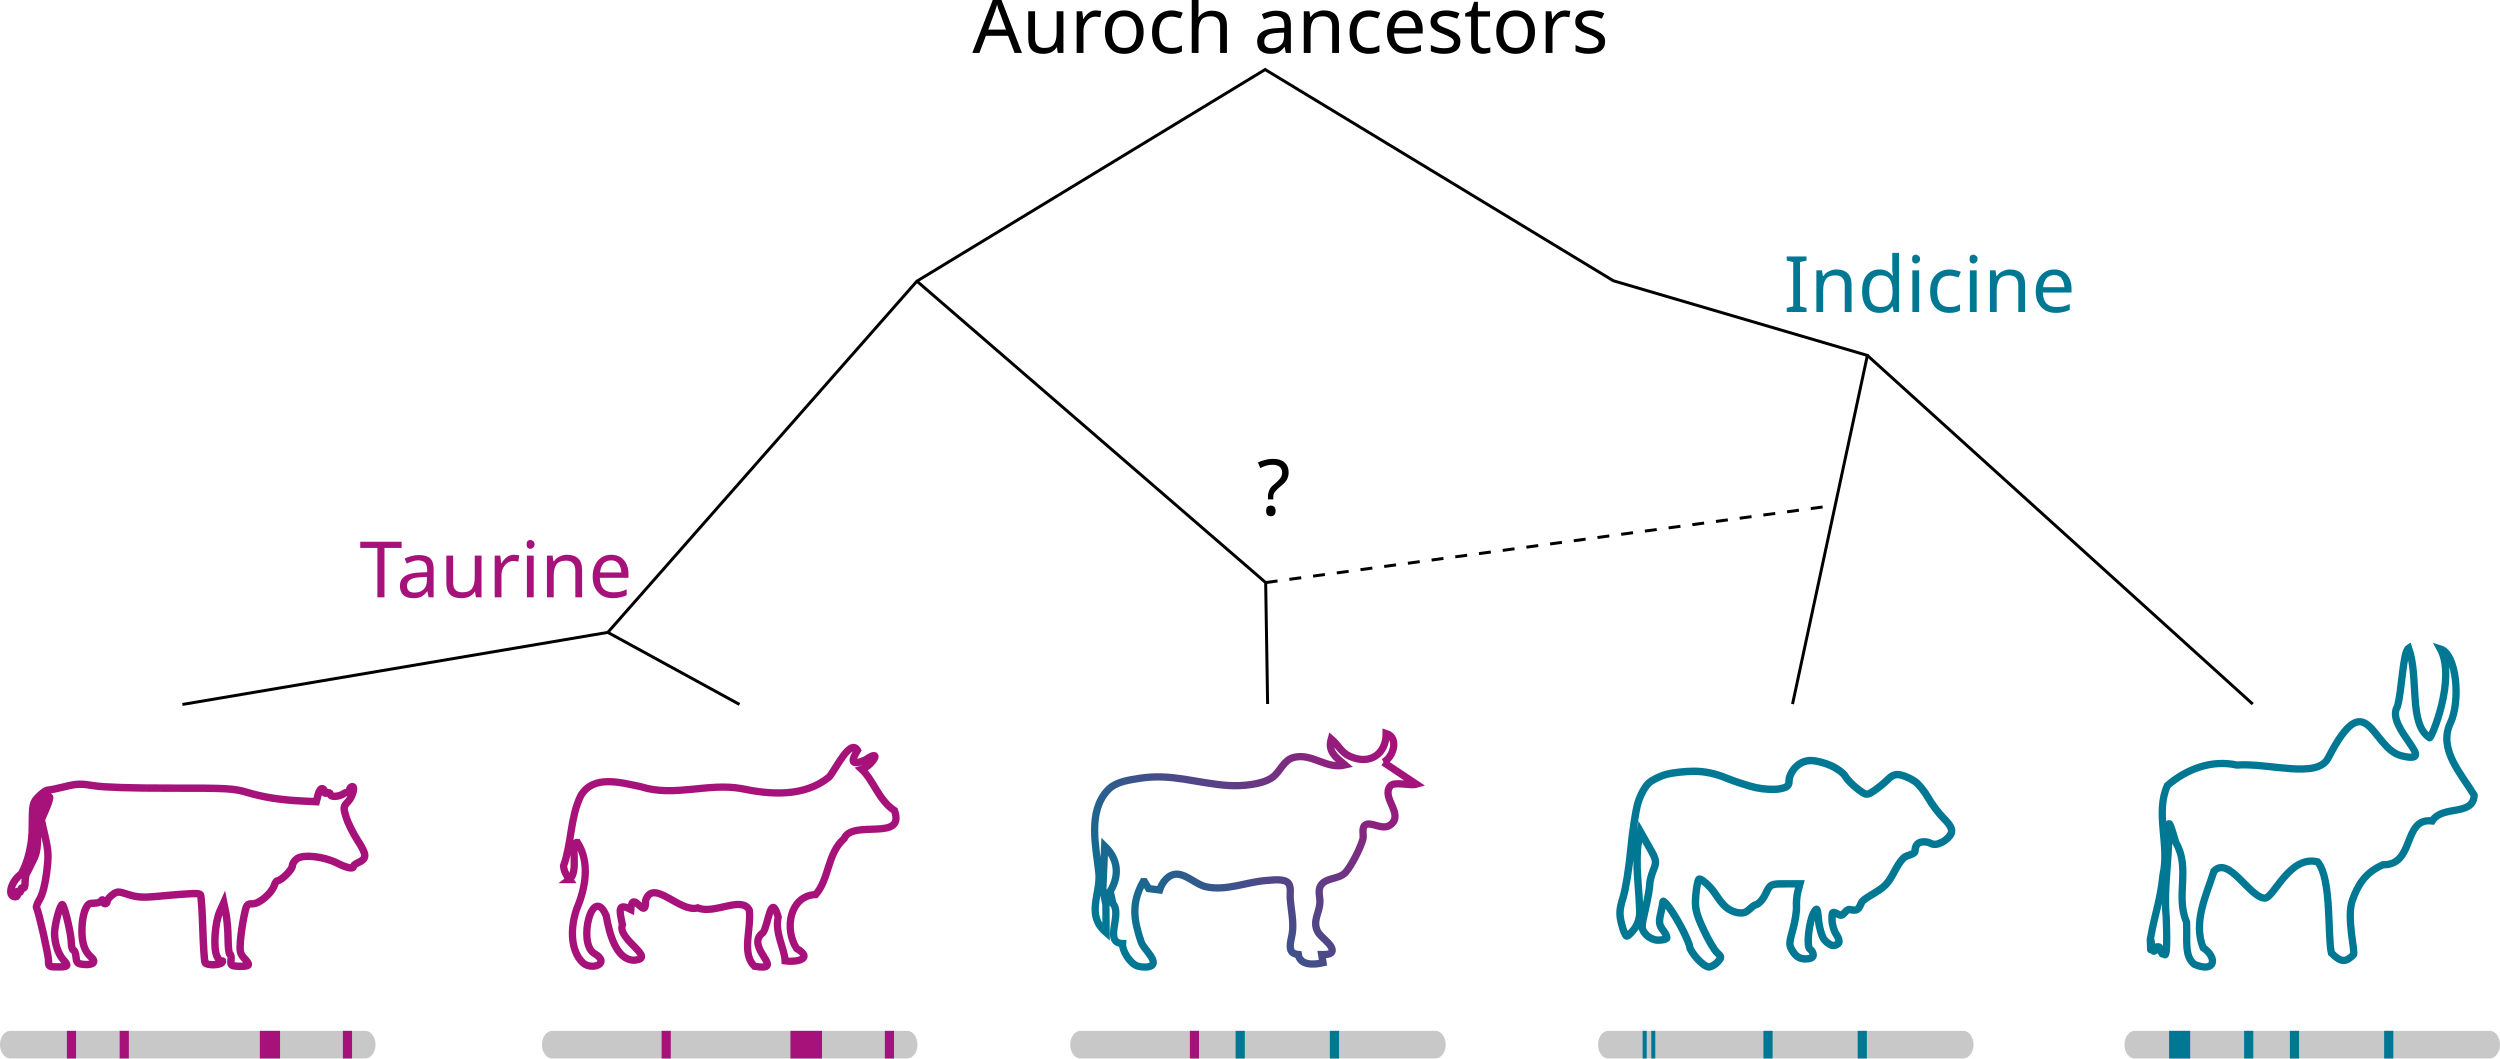
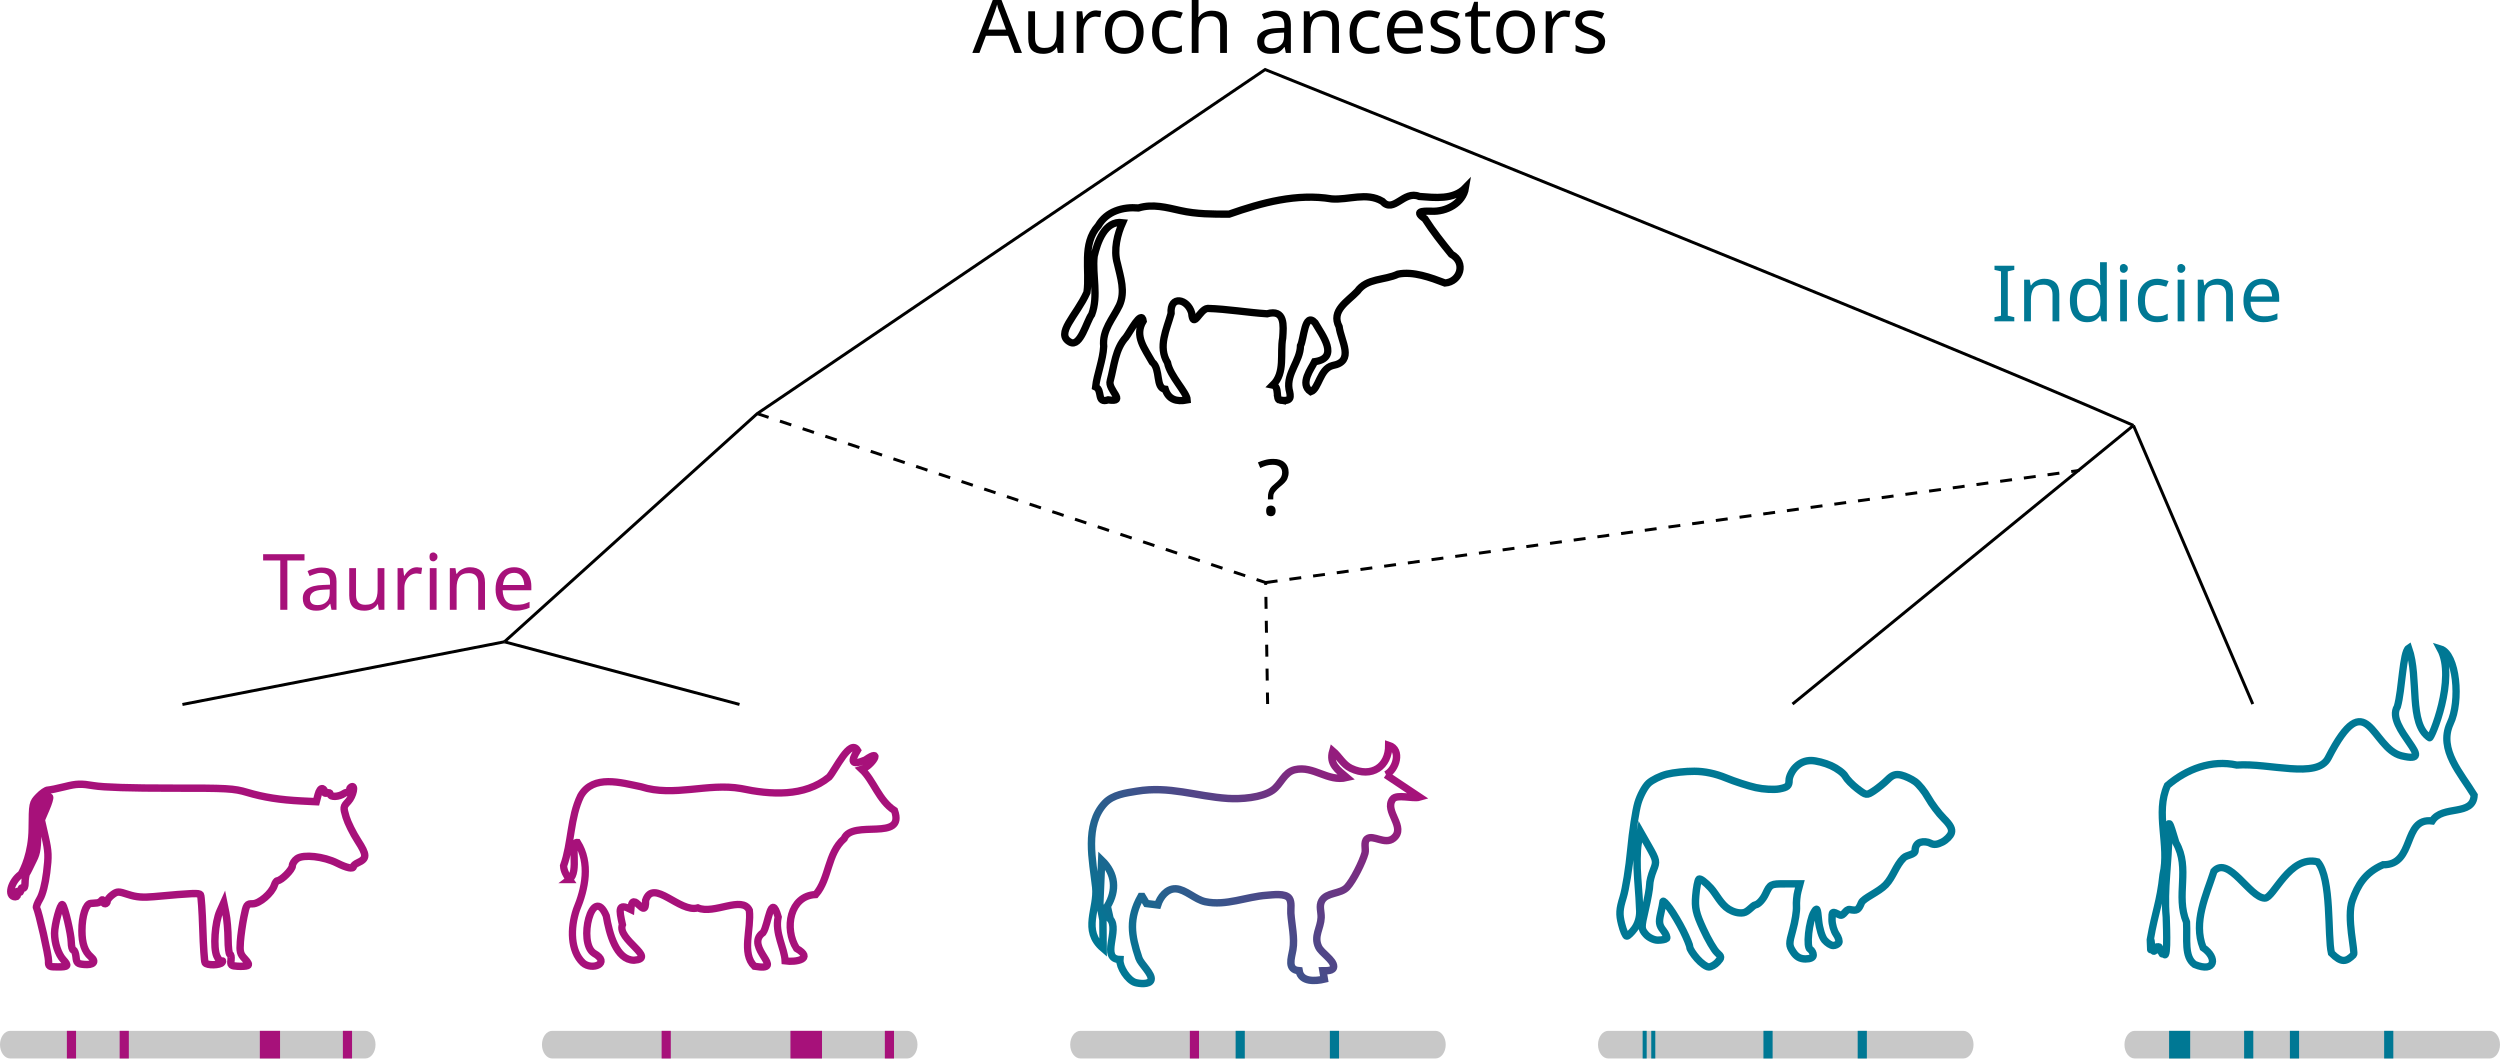
- <svg xmlns="http://www.w3.org/2000/svg" xmlns:xlink="http://www.w3.org/1999/xlink" width="132.126mm" height="55.941mm" viewBox="0 0 132.126 55.941" version="1.1" id="svg1">
+ <svg xmlns="http://www.w3.org/2000/svg" xmlns:xlink="http://www.w3.org/1999/xlink" width="132.126mm" height="55.941mm" viewBox="0 0 132.126 55.941" version="1.1" id="svg1" xml:space="preserve">
  <defs id="defs1">
-     <linearGradient xlink:href="#linearGradient1" id="linearGradient2" x1="-14.869" y1="150.513" x2="-36.127" y2="168.35" gradientUnits="userSpaceOnUse" gradientTransform="matrix(0.628144,0,0,0.628144,84.35064,34.4907)" />
    <linearGradient id="linearGradient1">
      <stop style="stop-color:#a7117a;stop-opacity:1;" offset="0" id="stop1" />
      <stop style="stop-color:#007894;stop-opacity:1;" offset="1" id="stop2" />
    </linearGradient>
+     <linearGradient xlink:href="#linearGradient1" id="linearGradient2-0" x1="-14.869" y1="150.513" x2="-36.127" y2="168.35" gradientUnits="userSpaceOnUse" gradientTransform="matrix(0.6405145,0,0,0.6405145,84.66514,33.26836)" />
  </defs>
  <g id="layer1" transform="translate(-1.894919,-89.72471)" style="display:inline">
-     <path style="fill:none;stroke:#000000;stroke-width:0.158px;stroke-linecap:butt;stroke-linejoin:miter;stroke-opacity:1" d="m 100.586,108.509 20.368,18.427" id="path1-7-0-9-9-7" />
-     <path style="fill:none;stroke:#000000;stroke-width:0.158px;stroke-linecap:butt;stroke-linejoin:miter;stroke-opacity:1" d="m 34.017,123.147 -22.482,3.808" id="path1-7-0-9-9-7-0-5" />
-     <path style="fill:none;stroke:#000000;stroke-width:0.158px;stroke-linecap:butt;stroke-linejoin:miter;stroke-opacity:1" d="m 40.978,126.955 -6.96,-3.808 16.336,-18.563 18.404,-11.184 18.404,11.164 13.425,3.945 -3.956,18.427" id="path1-7-0-9-9-7-0-5-4-8" />
-     <text xml:space="preserve" style="font-weight:bold;font-size:4.115px;line-height:1.25;font-family:Calibri, Calibri_MSFontService, sans-serif;-inkscape-font-specification:'Calibri, Calibri_MSFontService, sans-serif, Bold';stroke-width:0.113" x="53.283" y="92.523" id="text1-0">
-       <tspan id="tspan1-2" style="font-style:normal;font-variant:normal;font-weight:normal;font-stretch:normal;font-family:'DIN Next W1G';-inkscape-font-specification:'DIN Next W1G';stroke-width:0.113" x="53.283" y="92.523">Auroch ancestors</tspan>
+     <path style="fill:none;stroke:#000000;stroke-width:0.158px;stroke-linecap:butt;stroke-linejoin:miter;stroke-opacity:1" d="M 28.554,123.644 41.915,111.584 68.757,93.4 c 0,0 35.136,14.077 45.892,18.809" id="path4" />
+     <text xml:space="preserve" style="font-weight:300;font-size:4.115px;line-height:1.25;font-family:'DIN Next W1G';-inkscape-font-specification:'DIN Next W1G Light';stroke-width:0.113;font-style:normal;font-stretch:normal;font-variant:normal" x="53.283" y="92.523" id="text1-0">
+       <tspan id="tspan1-2" style="font-style:normal;font-variant:normal;font-weight:300;font-stretch:normal;font-family:'DIN Next W1G';-inkscape-font-specification:'DIN Next W1G Light';stroke-width:0.113" x="53.283" y="92.523">Auroch ancestors</tspan>
    </text>
+     <path style="fill:none;stroke:#000000;stroke-width:0.386;stroke-dasharray:none;stroke-opacity:1" d="m 69.538,110.876 c -0.241,-0.033 -0.002,-0.724 -0.372,-0.799 0.669,-0.659 0.37,-1.66 0.52,-2.491 0.044,-0.658 0.132,-1.541 -0.827,-1.277 -1.048,-0.068 -2.088,-0.253 -3.138,-0.284 -0.424,0.033 -0.764,1.154 -0.847,0.238 -0.214,-0.748 -1.152,-0.959 -1.087,0.032 -0.232,0.844 -0.704,1.747 -0.189,2.596 0.138,0.722 1.025,1.572 1.042,1.971 -0.585,0.116 -0.991,-0.036 -1.161,-0.564 -0.53,-0.057 -0.229,-1.074 -0.687,-1.437 -0.387,-0.702 -0.965,-1.38 -0.478,-2.173 -0.085,-0.628 -0.706,0.594 -0.909,0.857 -0.571,0.623 -0.622,1.512 -0.832,2.294 -0.164,0.481 0.927,1.171 -0.111,1.019 -0.627,0.208 -0.277,-0.508 -0.664,-0.687 0.072,-0.643 0.39,-1.415 0.428,-2.133 -0.089,-0.867 0.483,-1.456 0.829,-2.175 0.328,-0.728 0.058,-1.486 -0.106,-2.211 -0.215,-0.729 0.008,-1.57 0.274,-2.162 -0.944,-0.123 -1.335,1.045 -1.502,1.777 -0.105,1.02 0.241,2.095 -0.13,3.079 -0.267,0.349 -0.598,1.756 -1.142,1.462 -0.815,-0.44 0.33,-1.383 0.892,-2.63 0.168,-1.175 -0.285,-2.549 0.599,-3.526 0.442,-0.76 1.293,-1.007 2.125,-0.937 0.755,-0.227 1.479,-0.026 2.219,0.139 0.842,0.189 1.716,0.193 2.574,0.187 1.725,-0.605 3.577,-1.111 5.417,-0.804 0.892,0.07 1.834,-0.371 2.673,0.124 0.609,0.679 1.13,-0.604 1.958,-0.253 0.819,0.059 1.813,0.191 2.441,-0.462 -0.133,0.826 -1.026,1.286 -1.808,1.241 -0.534,-0.012 -0.891,0.009 -0.332,0.407 0.4,0.629 0.897,1.26 1.39,1.864 0.812,0.448 0.466,1.462 -0.332,1.524 -0.761,-0.289 -1.684,-0.633 -2.486,-0.469 -0.718,0.339 -1.636,0.196 -2.147,0.908 -0.51,0.539 -1.407,1.016 -0.963,1.873 0.096,0.759 0.845,1.831 -0.351,2.051 -0.672,0.175 -0.72,1.234 -1.147,1.383 -0.614,-0.413 0.036,-1.231 0.203,-1.587 1.337,-0.193 0.405,-1.397 0.021,-2.058 -0.554,-0.609 -0.584,0.872 -0.769,1.213 -0.014,0.812 -0.736,1.443 -0.607,2.288 0.102,0.424 0.159,0.678 -0.482,0.59 z" id="path2" />
  </g>
  <g id="layer2" style="display:inline" transform="translate(-1.894919,-89.72471)">
    <path style="fill:none;fill-opacity:1;stroke:#007894;stroke-width:0.394;stroke-dasharray:none;stroke-opacity:1" d="m 92.203,140.83 c 0.126,0 0.336,-0.117 0.466,-0.26 0.22,-0.244 0.218,-0.276 -0.03,-0.501 -0.146,-0.132 -0.473,-0.69 -0.726,-1.24 -0.388,-0.842 -0.45,-1.119 -0.397,-1.766 0.035,-0.422 0.111,-0.815 0.169,-0.873 0.058,-0.058 0.34,0.152 0.626,0.466 0.286,0.315 0.534,0.866 0.953,1.122 0.228,0.139 0.517,0.231 0.78,0.184 0.248,-0.044 0.475,-0.389 0.631,-0.416 0.161,-0.029 0.391,-0.279 0.533,-0.58 0.244,-0.517 0.267,-0.53 1.031,-0.53 h 0.781 l -0.104,0.39 c -0.057,0.214 -0.092,0.581 -0.076,0.815 0.015,0.234 -0.073,0.785 -0.196,1.224 -0.208,0.741 -0.206,0.825 0.019,1.169 0.169,0.258 0.367,0.371 0.652,0.371 0.262,0 0.409,-0.074 0.409,-0.204 0,-0.112 -0.072,-0.249 -0.16,-0.303 -0.102,-0.063 -0.132,-0.366 -0.082,-0.847 0.042,-0.411 0.162,-0.897 0.266,-1.079 0.178,-0.313 0.193,-0.291 0.26,0.41 0.039,0.409 0.181,0.87 0.318,1.028 0.136,0.157 0.339,0.286 0.452,0.286 0.113,0 0.245,-0.064 0.293,-0.141 0.048,-0.078 -0.012,-0.283 -0.133,-0.457 -0.121,-0.173 -0.221,-0.519 -0.221,-0.769 0,-0.451 0.002,-0.453 0.402,-0.253 0.221,0.11 0.31,-0.328 0.544,-0.281 0.377,0.075 0.446,0.034 0.609,-0.359 0.101,-0.244 0.916,-0.566 1.283,-0.952 0.391,-0.411 0.541,-1.018 0.945,-1.417 0.172,-0.171 0.61,-0.161 0.61,-0.397 0,-0.216 0.103,-0.374 0.281,-0.43 0.154,-0.049 0.392,-0.027 0.527,0.049 0.171,0.096 0.365,0.077 0.631,-0.061 0.211,-0.109 0.424,-0.325 0.473,-0.48 0.065,-0.203 -0.046,-0.416 -0.397,-0.768 -0.268,-0.268 -0.638,-0.758 -0.823,-1.09 -0.185,-0.332 -0.496,-0.717 -0.691,-0.857 -0.195,-0.14 -0.527,-0.295 -0.737,-0.345 -0.291,-0.069 -0.463,-0.011 -0.716,0.242 -0.183,0.183 -0.51,0.449 -0.725,0.59 -0.387,0.254 -0.399,0.252 -0.877,-0.112 -0.267,-0.203 -0.554,-0.5 -0.64,-0.659 -0.085,-0.159 -0.421,-0.411 -0.746,-0.558 -0.325,-0.148 -0.801,-0.27 -1.058,-0.271 -0.31,-0.003 -0.584,0.114 -0.815,0.345 -0.191,0.191 -0.348,0.507 -0.348,0.702 0,0.295 -0.086,0.37 -0.513,0.451 -0.282,0.053 -0.842,0.022 -1.245,-0.068 -0.403,-0.09 -1.113,-0.32 -1.578,-0.512 -0.558,-0.229 -1.126,-0.349 -1.669,-0.351 -0.453,-0.003 -1.105,0.068 -1.449,0.154 -0.344,0.087 -0.783,0.303 -0.974,0.48 -0.191,0.177 -0.444,0.646 -0.561,1.043 -0.118,0.396 -0.287,1.504 -0.377,2.461 -0.089,0.957 -0.271,2.092 -0.404,2.52 -0.199,0.642 -0.214,0.892 -0.082,1.417 0.088,0.351 0.211,0.638 0.274,0.638 0.063,0 0.246,-0.176 0.406,-0.391 0.181,-0.243 0.287,-0.592 0.28,-0.921 -0.006,-0.292 -0.055,-1.072 -0.108,-1.735 -0.053,-0.663 -0.043,-1.49 0.022,-1.84 l 0.118,-0.635 0.442,0.777 c 0.417,0.733 0.431,0.803 0.245,1.255 -0.108,0.263 -0.196,0.614 -0.195,0.78 0.001,0.166 -0.104,0.753 -0.233,1.304 -0.224,0.96 -0.223,1.016 0.03,1.311 0.146,0.171 0.43,0.308 0.634,0.308 0.204,0 0.411,-0.04 0.46,-0.09 0.049,-0.049 -0.029,-0.241 -0.174,-0.425 -0.214,-0.271 -0.24,-0.437 -0.14,-0.867 0.068,-0.292 0.125,-0.589 0.127,-0.659 0.002,-0.07 0.162,0.089 0.357,0.354 0.194,0.265 0.513,0.801 0.707,1.19 0.195,0.39 0.355,0.782 0.355,0.871 0.001,0.089 0.175,0.361 0.387,0.602 0.212,0.242 0.489,0.44 0.616,0.44 z" id="path81619-9" />
    <path d="m 14.979,140.757 c 0.092,-0.039 0.046,-0.153 -0.145,-0.355 -0.246,-0.26 -0.275,-0.374 -0.236,-0.909 0.025,-0.337 0.108,-0.925 0.185,-1.307 0.133,-0.663 0.155,-0.695 0.465,-0.695 0.357,0 1.014,-0.564 1.147,-0.985 0.042,-0.131 0.119,-0.239 0.171,-0.239 0.197,0 0.78,-0.584 0.78,-0.782 0,-0.113 0.113,-0.285 0.25,-0.382 0.339,-0.237 1.406,-0.119 2.11,0.234 0.529,0.265 0.866,0.334 0.866,0.178 0,-0.047 0.109,-0.134 0.241,-0.195 0.481,-0.219 0.48,-0.409 -0.008,-1.163 -0.252,-0.391 -0.531,-0.952 -0.619,-1.247 -0.155,-0.522 -0.152,-0.546 0.113,-0.831 0.263,-0.283 0.393,-0.905 0.159,-0.761 -0.062,0.038 -0.111,0.113 -0.07,0.185 0.043,0.113 -0.182,0.07 -0.301,0.151 -0.273,0.192 -0.739,0.217 -0.739,0.04 0,-0.068 -0.074,-0.095 -0.166,-0.06 -0.091,0.035 -0.154,0.009 -0.139,-0.058 0.015,-0.067 -0.034,-0.143 -0.107,-0.17 -0.078,-0.029 -0.174,0.106 -0.23,0.32 l -0.096,0.369 -0.771,-0.038 c -1.133,-0.056 -2.008,-0.194 -2.879,-0.453 -0.708,-0.211 -1.051,-0.23 -4.038,-0.225 -2.059,0.003 -3.56,-0.044 -4.065,-0.129 -0.685,-0.115 -0.907,-0.108 -1.531,0.049 -0.402,0.101 -0.805,0.183 -0.897,0.183 -0.092,0 -0.314,0.154 -0.493,0.341 -0.323,0.338 -0.327,0.356 -0.339,1.696 -0.012,1.292 -0.445,2.175 -0.597,2.423 -0.038,0.061 0.254,-0.054 0.287,-0.054 0.033,0 0.252,-0.488 0.376,-0.731 0.184,-0.36 0.225,-0.656 0.225,-1.618 0,-1.115 0.015,-1.193 0.285,-1.462 0.157,-0.157 0.31,-0.259 0.341,-0.228 0.031,0.031 -0.054,0.315 -0.19,0.63 l -0.247,0.574 0.204,0.895 c 0.178,0.78 0.188,1.023 0.079,1.892 -0.078,0.615 -0.214,1.146 -0.356,1.387 -0.127,0.215 -0.208,0.426 -0.18,0.471 0.112,0.182 0.645,2.539 0.637,2.822 -0.008,0.289 0.019,0.306 0.488,0.306 0.552,0 0.589,-0.049 0.289,-0.382 -0.268,-0.297 -0.46,-0.88 -0.46,-1.394 0,-0.472 0.316,-1.616 0.418,-1.514 0.123,0.123 0.459,1.555 0.466,1.983 0.003,0.229 0.053,0.417 0.111,0.417 0.057,0 0.12,0.163 0.139,0.362 0.031,0.321 0.077,0.366 0.411,0.397 0.509,0.049 0.68,-0.137 0.371,-0.404 -0.324,-0.281 -0.469,-0.707 -0.469,-1.378 0,-0.779 0.206,-1.42 0.463,-1.441 0.113,-0.009 0.267,-0.022 0.344,-0.028 0.076,-0.006 0.176,-0.061 0.221,-0.122 0.051,-0.069 0.082,-0.058 0.083,0.028 9.69e-4,0.076 0.052,0.139 0.113,0.139 0.061,0 0.113,-0.062 0.115,-0.139 0.003,-0.076 0.126,-0.228 0.275,-0.337 0.257,-0.187 0.303,-0.187 0.836,-0.013 0.425,0.139 0.761,0.167 1.365,0.112 2.069,-0.189 2.387,-0.201 2.452,-0.097 0.037,0.06 0.091,0.868 0.121,1.795 0.029,0.927 0.083,1.735 0.121,1.795 0.094,0.153 0.803,0.138 0.9,-0.019 0.044,-0.071 0.032,-0.099 -0.025,-0.064 -0.058,0.036 -0.172,-0.086 -0.254,-0.271 -0.195,-0.441 -0.103,-1.778 0.165,-2.373 l 0.2,-0.445 0.112,0.556 c 0.062,0.306 0.114,0.919 0.117,1.363 0.003,0.444 0.046,0.806 0.098,0.806 0.051,0 0.077,0.138 0.058,0.306 -0.033,0.279 -0.002,0.308 0.354,0.328 0.214,0.012 0.451,-0.003 0.525,-0.036 z M 2.8,136.953 c -0.042,-0.108 -0.018,-0.138 0.066,-0.086 0.079,0.049 0.13,0.01 0.13,-0.1 0,-0.099 0.05,-0.149 0.111,-0.111 0.065,0.04 0.111,-0.07 0.111,-0.262 0,-0.182 0.034,-0.42 0.076,-0.529 0.064,-0.167 0.019,-0.157 -0.286,0.06 -0.543,0.386 -0.745,1.196 -0.3,1.196 0.092,0 0.129,-0.068 0.091,-0.167 z" style="fill:none;fill-opacity:1;stroke:#a7117a;stroke-width:0.394;stroke-dasharray:none;stroke-opacity:1" id="path150986" />
    <path style="display:inline;fill:none;stroke:#a7117a;stroke-width:0.386;stroke-dasharray:none;stroke-opacity:1" d="m 31.985,136.209 c 0.54,-0.405 0.001,-2.006 0.429,-1.962 0.686,1.094 0.415,2.432 -0.051,3.549 -0.336,0.989 -0.316,2.19 0.336,2.811 0.481,0.438 1.521,0.022 0.587,-0.503 -0.866,-0.553 -0.08,-3.694 0.649,-1.98 0.159,0.93 0.523,2.334 1.468,2.35 1.268,-0.097 -0.927,-1.109 -0.612,-1.879 -0.18,-0.818 -0.24,-1.152 0.441,-0.809 0.084,-1.173 0.81,0.725 0.784,-0.48 0.406,-1.186 1.803,0.678 2.76,0.401 0.86,0.365 2.346,-0.666 2.722,0.127 0.115,0.98 -0.431,2.273 0.269,2.959 1.783,0.292 -0.592,-1.029 0.457,-1.781 0.286,-0.42 0.406,-2.189 0.798,-0.826 -0.186,0.863 0.337,1.65 0.367,2.325 0.578,0.083 1.555,-0.107 0.603,-0.662 -0.663,-1.043 -0.354,-2.79 1.014,-2.847 0.731,-0.855 0.601,-2.156 1.501,-2.957 0.431,-1.036 3.248,0.184 2.663,-1.481 -0.832,-0.535 -1.105,-1.596 -1.734,-2.181 0.543,-0.17 1.167,-1.176 0.19,-0.492 -0.762,0.316 -0.771,0.079 -0.412,-0.515 -0.388,-0.647 -1.168,1.039 -1.501,1.416 -1.309,1.065 -3.101,0.936 -4.651,0.607 -1.761,-0.309 -3.546,0.461 -5.286,-0.094 -1.047,-0.213 -2.529,-0.664 -3.19,0.48 -0.561,1.155 -0.475,2.508 -0.907,3.699 0.013,0.271 0.155,0.512 0.308,0.725 z" id="path2-7" />
    <path style="display:inline;fill:none;stroke:#007894;stroke-width:0.386;stroke-dasharray:none;stroke-opacity:1" d="m 130.3,128.717 c 0.089,0.058 1.422,-3.131 0.569,-4.697 0.861,0.257 1.09,2.767 0.516,3.947 -0.624,1.379 0.585,2.652 1.27,3.782 -0.05,1.143 -1.666,0.493 -2.219,1.363 -1.577,-0.194 -0.886,2.342 -2.598,2.315 -0.968,0.424 -1.338,1.097 -1.618,1.873 -0.326,0.904 0.17,2.772 0.059,2.883 -0.382,0.379 -0.627,0.453 -1.167,-0.087 -0.213,-0.879 0.026,-3.945 -0.732,-4.823 -1.491,-0.372 -2.325,1.933 -2.791,1.919 -0.797,-0.024 -1.905,-2.267 -2.686,-1.425 -0.412,1.286 -1.105,2.685 -0.574,4.042 0.773,0.525 0.661,1.351 -0.449,0.887 -0.564,-0.411 -0.375,-1.318 -0.426,-2.231 -0.592,-1.409 0.223,-2.846 -0.563,-4.207 -0.167,-0.504 -0.454,-1.701 -0.378,-0.459 0.01,1.459 -0.269,2.923 -0.133,4.392 0.021,0.597 0.108,2.785 -0.21,1.7 0.076,0.836 -0.275,-0.804 -0.176,0.211 -0.152,-0.93 -0.194,0.429 -0.378,-0.356 -0.116,-1.183 -0.017,1.185 -0.079,-0.357 0.262,-1.512 0.512,-1.926 0.674,-3.438 0.358,-1.562 -0.425,-3.269 0.234,-4.714 1.015,-0.872 2.337,-1.37 3.664,-1.079 1.716,-0.124 4.252,0.755 4.831,-0.372 2.073,-4.04 2.287,-0.503 3.876,-0.117 2.06,0.501 -0.891,-1.5 -0.219,-2.6 0.251,-0.87 0.281,-2.885 0.598,-3.092 0.559,1.601 -0.021,4 1.105,4.738 z" id="path3-0" />
-     <text xml:space="preserve" style="font-weight:bold;font-size:4.115px;line-height:1.25;font-family:Calibri, Calibri_MSFontService, sans-serif;-inkscape-font-specification:'Calibri, Calibri_MSFontService, sans-serif, Bold';fill:#a7117a;fill-opacity:1;stroke:none;stroke-width:0.113;stroke-opacity:1" x="20.888" y="121.294" id="text1">
-       <tspan id="tspan1" style="font-style:normal;font-variant:normal;font-weight:normal;font-stretch:normal;font-family:'DIN Next W1G';-inkscape-font-specification:'DIN Next W1G';fill:#a7117a;fill-opacity:1;stroke:none;stroke-width:0.113;stroke-opacity:1" x="20.888" y="121.294">Taurine</tspan>
+     <text xml:space="preserve" style="font-style:normal;font-variant:normal;font-weight:300;font-stretch:normal;font-size:4.115px;line-height:1.25;font-family:'DIN Next W1G';-inkscape-font-specification:'DIN Next W1G Light';fill:#a7117a;fill-opacity:1;stroke:none;stroke-width:0.113;stroke-opacity:1" x="15.755" y="121.956" id="text1">
+       <tspan id="tspan1" style="font-style:normal;font-variant:normal;font-weight:300;font-stretch:normal;font-family:'DIN Next W1G';-inkscape-font-specification:'DIN Next W1G Light';fill:#a7117a;fill-opacity:1;stroke:none;stroke-width:0.113;stroke-opacity:1" x="15.755" y="121.956">Taurine</tspan>
    </text>
-     <text xml:space="preserve" style="font-weight:bold;font-size:4.115px;line-height:1.25;font-family:Calibri, Calibri_MSFontService, sans-serif;-inkscape-font-specification:'Calibri, Calibri_MSFontService, sans-serif, Bold';fill:#007894;fill-opacity:1;stroke-width:0.113" x="96.153" y="106.214" id="text1-4">
-       <tspan style="font-style:normal;font-variant:normal;font-weight:normal;font-stretch:normal;font-family:'DIN Next W1G';-inkscape-font-specification:'DIN Next W1G';fill:#007894;fill-opacity:1;stroke-width:0.113" x="96.153" y="106.214" id="tspan2">Indicine</tspan>
+     <text xml:space="preserve" style="font-style:normal;font-variant:normal;font-weight:300;font-stretch:normal;font-size:4.115px;line-height:1.25;font-family:'DIN Next W1G';-inkscape-font-specification:'DIN Next W1G Light';fill:#007894;fill-opacity:1;stroke-width:0.113" x="107.132" y="106.707" id="text1-4">
+       <tspan style="font-style:normal;font-variant:normal;font-weight:300;font-stretch:normal;font-family:'DIN Next W1G';-inkscape-font-specification:'DIN Next W1G Light';fill:#007894;fill-opacity:1;stroke-width:0.113" x="107.132" y="106.707" id="tspan2">Indicine</tspan>
    </text>
    <g id="g2" transform="matrix(0.08964571,0,0,0.121259,29.49803,144.8484)">
      <rect style="fill:#c8c8c8;fill-opacity:1;stroke-width:0.549;stroke-dasharray:1.097, 1.097;paint-order:fill markers stroke" id="rect1-9" width="221.392" height="12.049" x="11.599" y="-5.307" ry="6.025" />
      <rect style="fill:#a7117a;fill-opacity:1;stroke-width:0.086;stroke-dasharray:0.172, 0.172;paint-order:fill markers stroke" id="rect1-3-0" width="5.409" height="12.049" x="82.143" y="-5.307" ry="0" />
      <rect style="fill:#a7117a;fill-opacity:1;stroke-width:0.159;stroke-dasharray:0.318, 0.318;paint-order:fill markers stroke" id="rect1-3-6-4" width="18.609" height="12.049" x="158.093" y="-5.307" ry="0" />
      <rect style="fill:#a7117a;fill-opacity:1;stroke-width:0.086;stroke-dasharray:0.172, 0.172;paint-order:fill markers stroke" id="rect1-3-3-0" width="5.409" height="12.049" x="213.743" y="-5.307" ry="0" />
    </g>
    <g id="g3" transform="matrix(0.08964571,0,0,0.121259,113.134,139.1734)">
      <rect style="fill:#c8c8c8;fill-opacity:1;stroke-width:0.549;stroke-dasharray:1.097, 1.097;paint-order:fill markers stroke" id="rect1" width="221.392" height="12.049" x="11.599" y="41.493" ry="6.025" />
      <rect style="fill:#007894;fill-opacity:1;stroke-width:0.13;stroke-dasharray:0.26, 0.26;paint-order:fill markers stroke" id="rect1-3" width="12.423" height="12.049" x="37.917" y="41.493" ry="0" />
      <rect style="fill:#007894;fill-opacity:1;stroke-width:0.086;stroke-dasharray:0.172, 0.172;paint-order:fill markers stroke" id="rect1-3-6" width="5.409" height="12.049" x="82.143" y="41.493" ry="0" />
      <rect style="fill:#007894;fill-opacity:1;stroke-width:0.086;stroke-dasharray:0.172, 0.172;paint-order:fill markers stroke" id="rect1-3-1" width="5.409" height="12.049" x="109.131" y="41.493" ry="0" />
      <rect style="fill:#007894;fill-opacity:1;stroke-width:0.086;stroke-dasharray:0.172, 0.172;paint-order:fill markers stroke" id="rect1-3-3" width="5.409" height="12.049" x="164.693" y="41.493" ry="0" />
    </g>
    <g id="g5" transform="matrix(0.08964571,0,0,0.121259,0.8550788,133.2664)" style="display:inline">
      <rect style="fill:#c8c8c8;fill-opacity:1;stroke-width:0.549;stroke-dasharray:1.097, 1.097;paint-order:fill markers stroke" id="rect1-9-7" width="221.392" height="12.049" x="11.599" y="90.207" ry="6.025" />
      <rect style="fill:#a7117a;fill-opacity:1;stroke-width:0.086;stroke-dasharray:0.172, 0.172;paint-order:fill markers stroke" id="rect1-3-0-5" width="5.409" height="12.049" x="82.143" y="90.207" ry="0" />
      <rect style="fill:#a7117a;fill-opacity:1;stroke-width:0.127;stroke-dasharray:0.255, 0.255;paint-order:fill markers stroke" id="rect1-3-6-4-0" width="11.914" height="12.049" x="164.788" y="90.207" ry="0" />
      <rect style="fill:#a7117a;fill-opacity:1;stroke-width:0.086;stroke-dasharray:0.172, 0.172;paint-order:fill markers stroke" id="rect1-3-3-0-6" width="5.409" height="12.049" x="213.743" y="90.207" ry="0" />
      <rect style="fill:#a7117a;fill-opacity:1;stroke-width:0.086;stroke-dasharray:0.172, 0.172;paint-order:fill markers stroke" id="rect1-3-3-0-6-4" width="5.409" height="12.049" x="51.022" y="90.207" ry="0" />
    </g>
    <g id="g7" transform="matrix(0.08964571,0,0,0.121259,85.31042,126.3188)" style="display:inline">
      <rect style="fill:#c8c8c8;fill-opacity:1;stroke-width:0.549;stroke-dasharray:1.097, 1.097;paint-order:fill markers stroke" id="rect1-24" width="221.392" height="12.049" x="11.599" y="147.502" ry="6.025" />
      <rect style="fill:#007894;fill-opacity:1;stroke-width:0.057;stroke-dasharray:0.114, 0.114;paint-order:fill markers stroke" id="rect1-3-7" width="2.381" height="12.049" x="37.917" y="147.502" ry="0" />
      <rect style="fill:#007894;fill-opacity:1;stroke-width:0.057;stroke-dasharray:0.114, 0.114;paint-order:fill markers stroke" id="rect1-3-7-3" width="2.381" height="12.049" x="42.992" y="147.502" ry="0" />
      <rect style="fill:#007894;fill-opacity:1;stroke-width:0.086;stroke-dasharray:0.172, 0.172;paint-order:fill markers stroke" id="rect1-3-1-8" width="5.409" height="12.049" x="109.131" y="147.502" ry="0" />
      <rect style="fill:#007894;fill-opacity:1;stroke-width:0.086;stroke-dasharray:0.172, 0.172;paint-order:fill markers stroke" id="rect1-3-3-5" width="5.409" height="12.049" x="164.693" y="147.502" ry="0" />
    </g>
+     <path style="display:inline;fill:none;stroke:#000000;stroke-width:0.158px;stroke-linecap:butt;stroke-linejoin:miter;stroke-opacity:1" d="m 114.649,112.209 6.306,14.726" id="path1-7-0-9-9-7" />
+     <path style="display:inline;fill:none;stroke:#000000;stroke-width:0.158px;stroke-linecap:butt;stroke-linejoin:miter;stroke-opacity:1" d="m 28.554,123.644 -17.018,3.312" id="path1-7-0-9-9-7-0-5" />
+     <path style="display:inline;fill:none;stroke:#000000;stroke-width:0.158px;stroke-linecap:butt;stroke-linejoin:miter;stroke-opacity:1" d="M 114.649,112.209 96.63,126.935" id="path3" />
+     <path style="display:inline;fill:none;stroke:#000000;stroke-width:0.158px;stroke-linecap:butt;stroke-linejoin:miter;stroke-opacity:1" d="M 40.978,126.955 28.554,123.644" id="path1-7-0-9-9-7-0-5-4-8" />
  </g>
  <g id="layer3" style="display:inline" transform="translate(-1.894919,-89.72471)">
-     <path style="fill:none;stroke:#000000;stroke-width:0.158;stroke-linecap:butt;stroke-linejoin:miter;stroke-dasharray:0.632, 0.632;stroke-dashoffset:0;stroke-opacity:1" d="m 68.787,120.513 30.068,-4.08" id="path1" />
-     <path style="fill:none;stroke:#000000;stroke-width:0.158;stroke-linecap:butt;stroke-linejoin:miter;stroke-dasharray:none;stroke-opacity:1" d="m 50.353,104.584 18.433,15.929 0.103,6.419" id="path1-7-0" />
-     <path style="fill:none;fill-opacity:1;stroke:url(#linearGradient2);stroke-width:0.386;stroke-dasharray:none" d="m 75.011,130.01 1.742,1.161 c -0.335,0.099 -1.183,-0.169 -1.387,0.102 -0.474,0.628 0.731,1.461 0.035,2.031 -0.436,0.357 -1.062,-0.208 -1.362,0.029 -0.199,0.157 -0.056,0.527 -0.114,0.741 -0.124,0.455 -0.61,1.426 -0.926,1.767 -0.342,0.369 -1.066,0.252 -1.313,0.705 -0.151,0.277 -0.021,0.575 -0.032,0.867 -0.022,0.556 -0.396,0.966 -0.132,1.524 0.15,0.317 0.773,0.673 0.779,1.008 0.003,0.257 -0.391,0.224 -0.556,0.226 l 0.072,0.435 c -0.466,0.111 -1.209,0.161 -1.306,-0.435 -0.628,-0.049 -0.401,-0.644 -0.324,-1.089 0.104,-0.599 -0.064,-1.284 -0.105,-1.887 -0.016,-0.234 0.057,-0.569 -0.081,-0.775 -0.19,-0.284 -0.865,-0.182 -1.159,-0.162 -1.074,0.073 -2.115,0.563 -3.193,0.336 -0.522,-0.11 -1.027,-0.643 -1.524,-0.669 -0.476,-0.025 -0.817,0.438 -0.943,0.835 l -0.581,-0.072 -0.218,-0.363 h -0.072 c -0.63,1.135 -0.506,2.001 -0.103,3.193 0.104,0.308 0.717,0.83 0.629,1.13 -0.076,0.259 -0.628,0.191 -0.815,0.135 -0.39,-0.116 -0.829,-0.804 -0.8,-1.192 -1.023,-0.034 0.006,-1.54 -0.508,-2.105 l -0.145,-0.653 c 0.498,-0.829 0.435,-1.69 -0.29,-2.395 l -0.097,2.264 0.16,0.837 0.01,1.471 c -1.104,-0.947 -0.261,-2.038 -0.385,-3.174 -0.146,-1.348 -0.602,-3.222 0.481,-4.36 0.417,-0.439 1.079,-0.518 1.645,-0.612 1.697,-0.283 3.059,0.263 4.717,0.374 0.659,0.044 1.766,-0.032 2.319,-0.418 0.442,-0.308 0.594,-0.939 1.164,-1.071 0.97,-0.224 1.694,0.643 2.685,0.407 -0.468,-0.399 -0.925,-0.697 -0.726,-1.379 0.335,0.284 0.529,0.704 0.943,0.902 1.078,0.515 1.959,-0.093 1.959,-1.192 0.707,0.223 0.372,1.277 -0.145,1.524" id="path151643" />
+     <path style="fill:none;stroke:#000000;stroke-width:0.158;stroke-linecap:butt;stroke-linejoin:miter;stroke-dasharray:0.632, 0.632;stroke-dashoffset:0;stroke-opacity:1" d="m 68.787,120.513 42.998,-5.927" id="path1" />
+     <path style="fill:none;stroke:#000000;stroke-width:0.158;stroke-linecap:butt;stroke-linejoin:miter;stroke-dasharray:0.632, 0.632;stroke-dashoffset:0;stroke-opacity:1" d="m 41.915,111.584 26.871,8.929 0.103,6.419" id="path1-7-0" />
    <g id="g9" transform="matrix(0.08964571,0,0,0.121259,57.415,119.2308)" style="display:inline">
      <rect style="fill:#c8c8c8;fill-opacity:1;stroke-width:0.549;stroke-dasharray:1.097, 1.097;paint-order:fill markers stroke" id="rect1-2" width="221.392" height="12.049" x="11.599" y="205.956" ry="6.025" />
      <rect style="fill:#a7117a;fill-opacity:1;stroke-width:0.086;stroke-dasharray:0.172, 0.172;paint-order:fill markers stroke" id="rect1-3-0-7" width="5.409" height="12.049" x="82.143" y="205.956" ry="0" />
      <rect style="fill:#007894;fill-opacity:1;stroke-width:0.086;stroke-dasharray:0.172, 0.172;paint-order:fill markers stroke" id="rect1-3-1-6" width="5.409" height="12.049" x="109.131" y="205.956" ry="0" />
      <rect style="fill:#007894;fill-opacity:1;stroke-width:0.086;stroke-dasharray:0.172, 0.172;paint-order:fill markers stroke" id="rect1-3-1-6-9" width="5.409" height="12.049" x="164.693" y="205.956" ry="0" />
    </g>
    <text xml:space="preserve" style="font-weight:bold;font-size:4.115px;line-height:1.25;font-family:Calibri, Calibri_MSFontService, sans-serif;-inkscape-font-specification:'Calibri, Calibri_MSFontService, sans-serif, Bold';display:inline;fill:#000000;fill-opacity:1;stroke:none;stroke-width:0.113;stroke-opacity:1" x="68.329" y="116.945" id="text1-5">
      <tspan id="tspan1-7" style="font-style:normal;font-variant:normal;font-weight:normal;font-stretch:normal;font-family:'DIN Next W1G';-inkscape-font-specification:'DIN Next W1G';fill:#000000;fill-opacity:1;stroke:none;stroke-width:0.113;stroke-opacity:1" x="68.329" y="116.945">?</tspan>
    </text>
+     <path style="display:inline;fill:none;fill-opacity:1;stroke:url(#linearGradient2-0);stroke-width:0.394;stroke-dasharray:none" d="m 75.142,130.669 1.776,1.184 c -0.342,0.101 -1.206,-0.172 -1.414,0.104 -0.483,0.64 0.746,1.49 0.035,2.071 -0.444,0.364 -1.083,-0.212 -1.388,0.029 -0.203,0.16 -0.057,0.537 -0.116,0.755 -0.126,0.464 -0.622,1.454 -0.945,1.802 -0.349,0.376 -1.087,0.257 -1.339,0.718 -0.154,0.282 -0.021,0.586 -0.033,0.884 -0.022,0.566 -0.404,0.985 -0.134,1.554 0.153,0.324 0.789,0.686 0.794,1.028 0.003,0.262 -0.399,0.228 -0.566,0.23 l 0.074,0.444 c -0.476,0.113 -1.233,0.164 -1.332,-0.444 -0.641,-0.05 -0.409,-0.656 -0.33,-1.11 0.106,-0.61 -0.065,-1.309 -0.107,-1.924 -0.016,-0.239 0.058,-0.58 -0.083,-0.79 -0.194,-0.29 -0.882,-0.185 -1.182,-0.165 -1.095,0.075 -2.157,0.574 -3.256,0.342 -0.533,-0.112 -1.047,-0.656 -1.554,-0.682 -0.485,-0.026 -0.833,0.447 -0.962,0.852 l -0.592,-0.074 -0.222,-0.37 h -0.074 c -0.642,1.157 -0.516,2.04 -0.105,3.256 0.106,0.314 0.731,0.847 0.641,1.152 -0.077,0.264 -0.641,0.195 -0.831,0.138 -0.397,-0.118 -0.845,-0.82 -0.815,-1.216 -1.043,-0.034 0.006,-1.57 -0.518,-2.146 l -0.148,-0.666 c 0.508,-0.845 0.444,-1.723 -0.296,-2.442 l -0.099,2.309 0.163,0.854 0.011,1.5 c -1.126,-0.965 -0.267,-2.078 -0.392,-3.236 -0.149,-1.375 -0.613,-3.285 0.491,-4.446 0.425,-0.447 1.1,-0.528 1.678,-0.624 1.731,-0.289 3.119,0.268 4.81,0.382 0.672,0.045 1.801,-0.033 2.365,-0.427 0.451,-0.314 0.606,-0.958 1.187,-1.092 0.989,-0.228 1.727,0.656 2.738,0.415 -0.477,-0.407 -0.944,-0.711 -0.74,-1.406 0.341,0.289 0.54,0.718 0.962,0.92 1.1,0.525 1.998,-0.095 1.998,-1.216 0.721,0.228 0.38,1.302 -0.148,1.554" id="path151643-0" />
  </g>
</svg>
